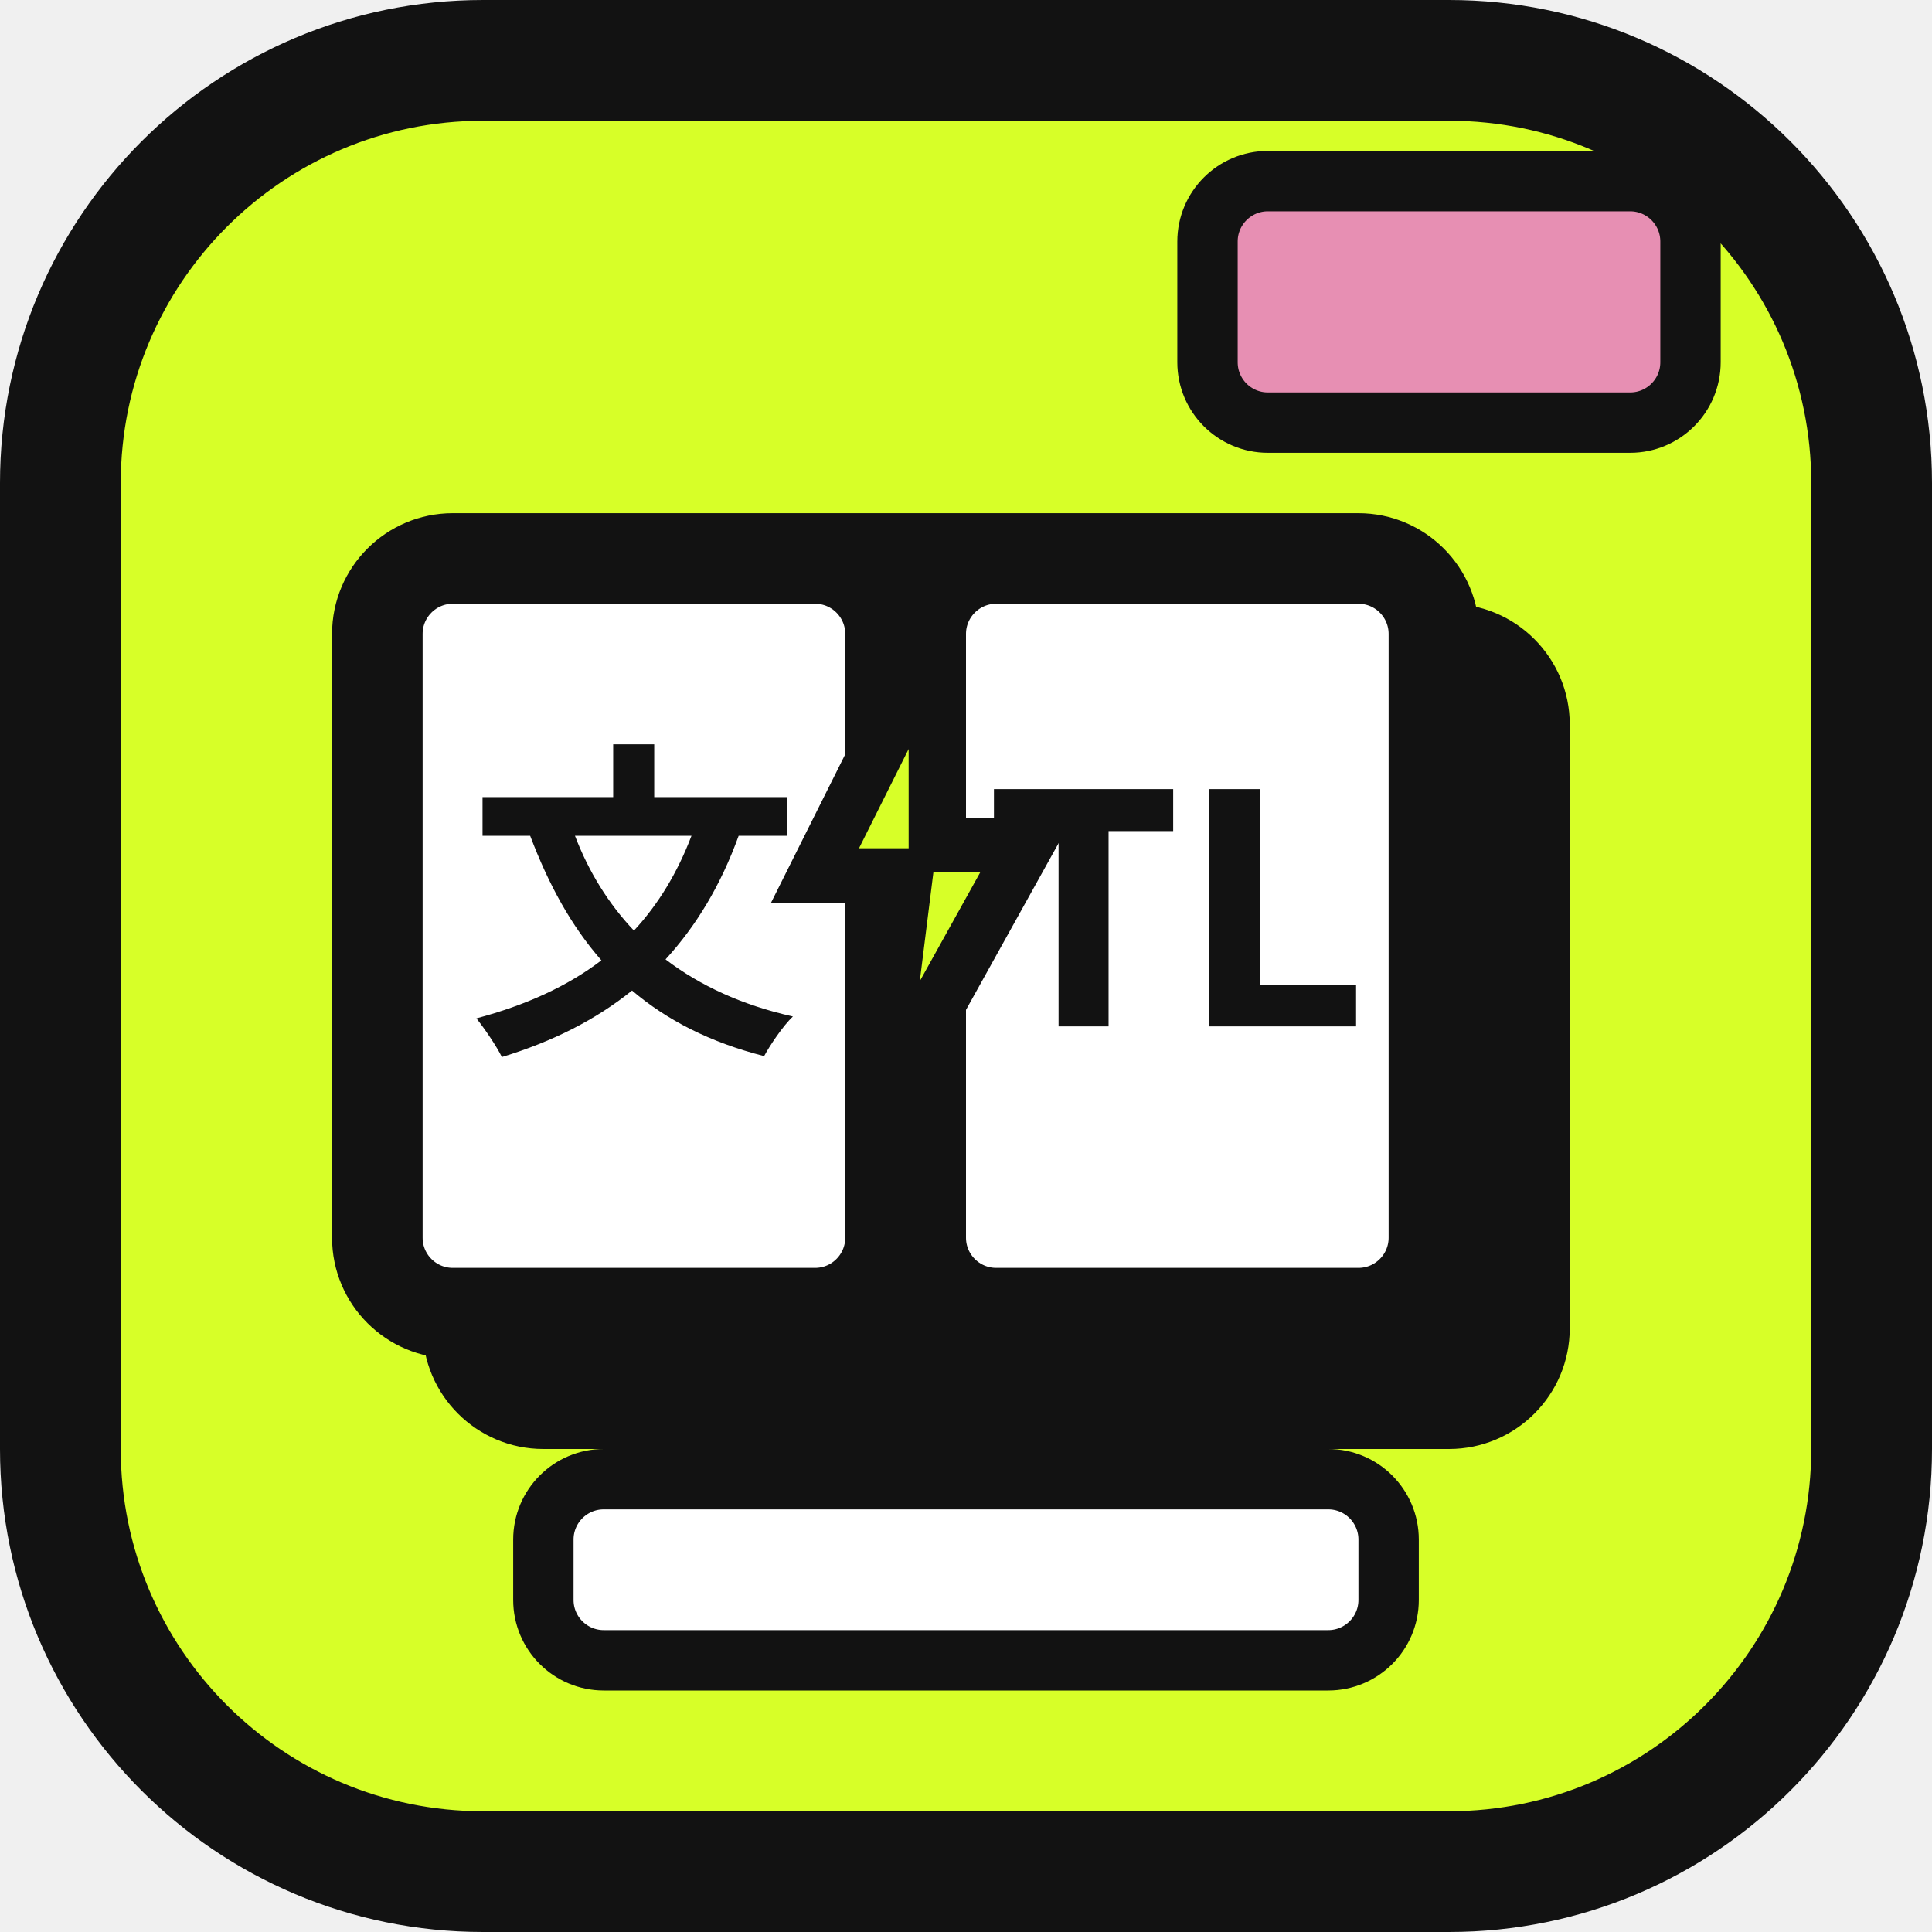
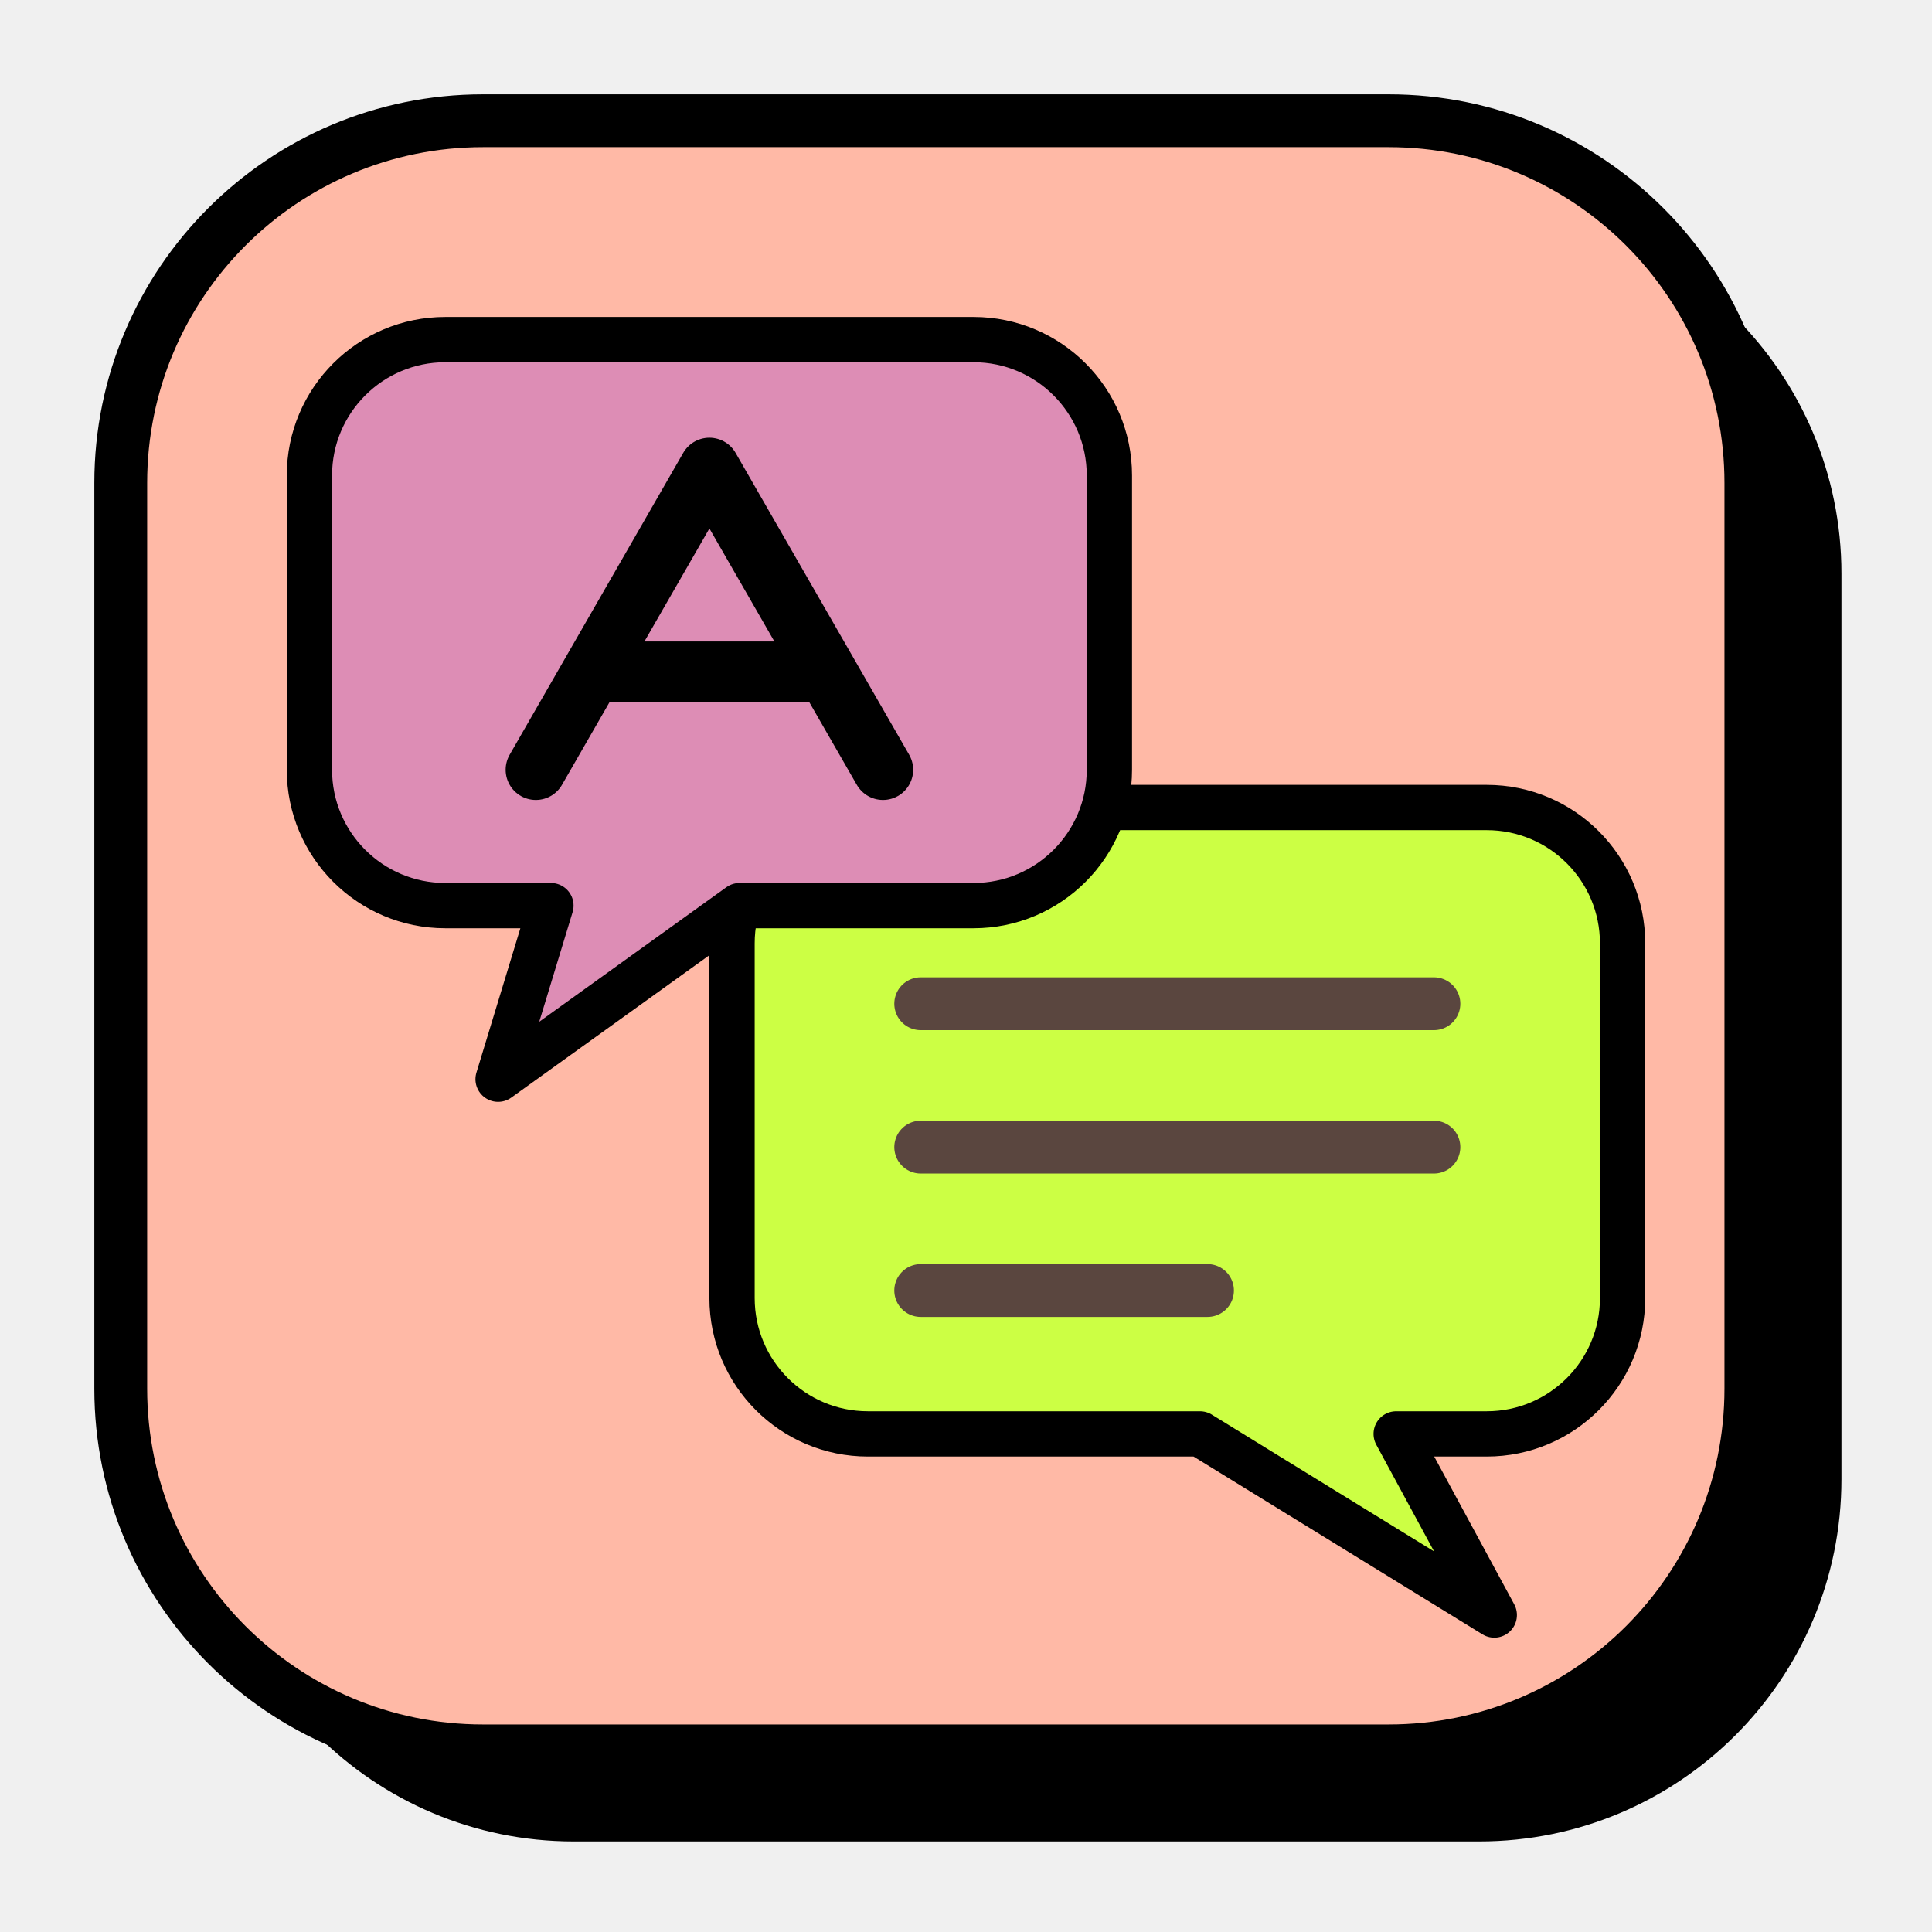
- <svg xmlns="http://www.w3.org/2000/svg" viewBox="0 0 64 64" fill="none">
-   <rect x="2" y="2" width="60" height="60" rx="14" fill="#D7FF28" stroke="#121212" stroke-width="4" />
-   <rect x="40" y="6" width="16" height="8" rx="2" fill="#E78FB3" stroke="#121212" stroke-width="2" />
-   <rect x="14" y="20" width="38" height="28" rx="4" fill="#121212" />
-   <rect x="11" y="17" width="38" height="28" rx="4" fill="#121212" />
-   <rect x="13" y="19" width="16" height="24" rx="2" fill="#FFFFFF" stroke="#121212" stroke-width="2" />
-   <text x="21" y="34" font-family="'Segoe UI', 'Meiryo', sans-serif" font-weight="900" font-size="11" fill="#121212" text-anchor="middle">文</text>
-   <rect x="31" y="19" width="16" height="24" rx="2" fill="#FFFFFF" stroke="#121212" stroke-width="2" />
-   <text x="39" y="34" font-family="Impact, 'Plus Jakarta Sans', sans-serif" font-weight="900" font-size="11" fill="#121212" text-anchor="middle">TL</text>
-   <polygon points="31,21 27,29 30,29 29,37 34,28 31,28" fill="#D7FF28" stroke="#121212" stroke-width="1.8" />
-   <rect x="18" y="49" width="28" height="6" rx="2" fill="#FFFFFF" stroke="#121212" stroke-width="2" />
+ <svg xmlns="http://www.w3.org/2000/svg" viewBox="0 0 512 512" width="512" height="512">
+   <rect x="56" y="56" width="432" height="432" rx="96" fill="#000" />
+   <rect x="32" y="32" width="432" height="432" rx="96" fill="#FFB9A6" stroke="#000" stroke-width="14" />
+   <path d="M230 214 H394 a36 36 0 0 1 36 36 V344 a36 36 0 0 1 -36 36 H370 L396 428 L318 380 H230 a36 36 0 0 1 -36 -36 V250 a36 36 0 0 1 36 -36 Z" fill="#CCFF44" stroke="#000" stroke-width="12" stroke-linejoin="round" />
+   <line x1="244" y1="266" x2="380" y2="266" stroke="#5A463F" stroke-width="14" stroke-linecap="round" />
+   <line x1="244" y1="304" x2="380" y2="304" stroke="#5A463F" stroke-width="14" stroke-linecap="round" />
+   <line x1="244" y1="342" x2="320" y2="342" stroke="#5A463F" stroke-width="14" stroke-linecap="round" />
+   <path d="M118 90 H258 a36 36 0 0 1 36 36 V204 a36 36 0 0 1 -36 36 H196 L132 286 L146 240 H118 a36 36 0 0 1 -36 -36 V126 a36 36 0 0 1 36 -36 Z" fill="#DD8DB5" stroke="#000" stroke-width="12" stroke-linejoin="round" />
+   <path d="M142 204 L188 124 L234 204 M158 178 H218" fill="none" stroke="#000" stroke-width="16" stroke-linecap="round" stroke-linejoin="round" />
</svg>
